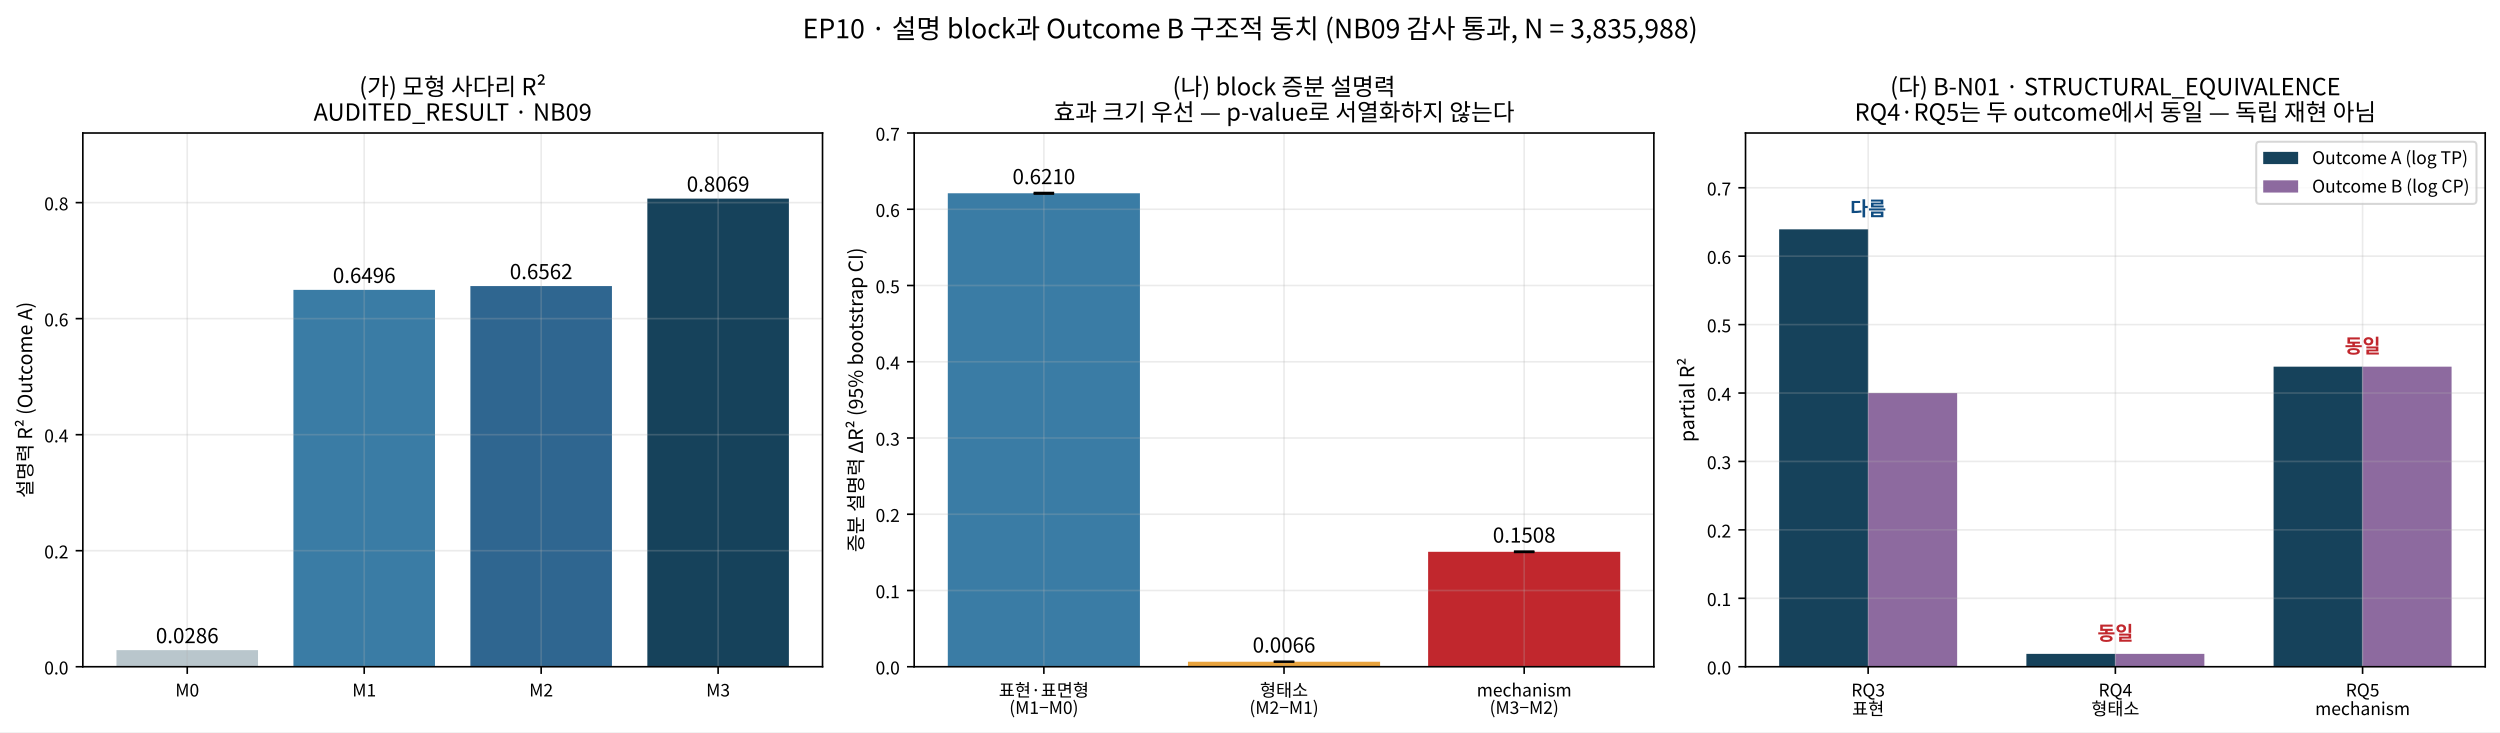
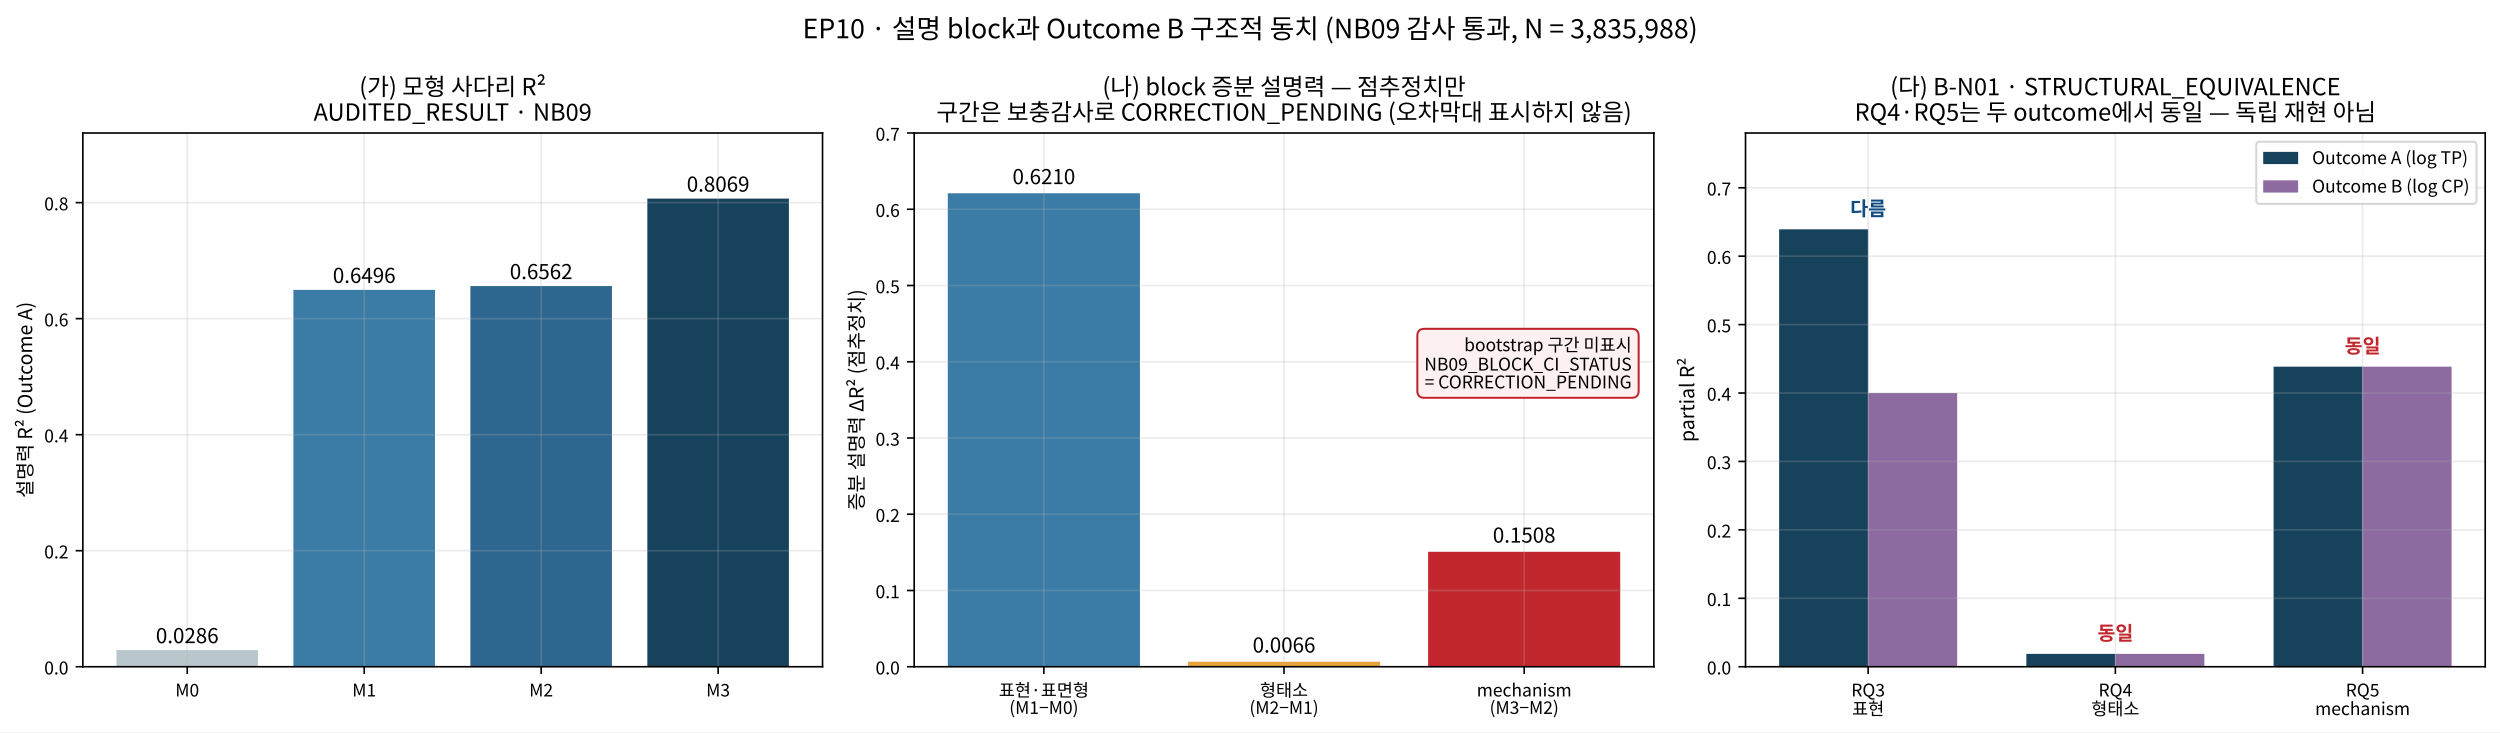
<svg xmlns="http://www.w3.org/2000/svg" xmlns:xlink="http://www.w3.org/1999/xlink" width="1216.945pt" height="356.396pt" viewBox="0 0 1216.945 356.396" version="1.1">
  <defs>
    <style type="text/css">*{stroke-linejoin: round; stroke-linecap: butt}</style>
  </defs>
  <g id="figure_1">
    <g id="patch_1">
      <path d="M 0 356.396  L 1216.945 356.396  L 1216.945 0  L 0 0  z " style="fill: #ffffff" />
    </g>
    <g id="axes_1">
      <g id="patch_2">
        <path d="M 40.323 324.55  L 400.386 324.55  L 400.386 64.746  L 40.323 64.746  z " style="fill: #ffffff" />
      </g>
      <g id="patch_3">
        <path d="M 56.69 324.55  L 125.601 324.55  L 125.601 316.467  L 56.69 316.467  z " clip-path="url(#p24fdbd4bf8)" style="fill: #b9c6cc" />
      </g>
      <g id="patch_4">
        <path d="M 142.829 324.55  L 211.74 324.55  L 211.74 141.112  L 142.829 141.112  z " clip-path="url(#p24fdbd4bf8)" style="fill: #3a7ca5" />
      </g>
      <g id="patch_5">
        <path d="M 228.968 324.55  L 297.88 324.55  L 297.88 139.251  L 228.968 139.251  z " clip-path="url(#p24fdbd4bf8)" style="fill: #2f6690" />
      </g>
      <g id="patch_6">
        <path d="M 315.108 324.55  L 384.019 324.55  L 384.019 96.674  L 315.108 96.674  z " clip-path="url(#p24fdbd4bf8)" style="fill: #16425b" />
      </g>
      <g id="matplotlib.axis_1">
        <g id="xtick_1">
          <g id="line2d_1">
            <path d="M 91.145 324.55  L 91.145 64.746  " clip-path="url(#p24fdbd4bf8)" style="fill: none; stroke: #b0b0b0; stroke-opacity: 0.25; stroke-width: 0.8; stroke-linecap: square" />
          </g>
          <g id="line2d_2">
            <defs>
              <path id="m38e2f8cb8f" d="M 0 0  L 0 3.5  " style="stroke: #000000; stroke-width: 0.8" />
            </defs>
            <g>
              <use xlink:href="#m38e2f8cb8f" x="91.145" y="324.55" style="stroke: #000000; stroke-width: 0.8" />
            </g>
          </g>
          <g id="text_1">
            <text style="font-size: 8.5px; font-family: 'Noto Sans CJK KR'; text-anchor: middle" x="91.145" y="339.03" transform="rotate(-0 91.14527 339.0302)">M0</text>
          </g>
        </g>
        <g id="xtick_2">
          <g id="line2d_3">
            <path d="M 177.285 324.55  L 177.285 64.746  " clip-path="url(#p24fdbd4bf8)" style="fill: none; stroke: #b0b0b0; stroke-opacity: 0.25; stroke-width: 0.8; stroke-linecap: square" />
          </g>
          <g id="line2d_4">
            <g>
              <use xlink:href="#m38e2f8cb8f" x="177.285" y="324.55" style="stroke: #000000; stroke-width: 0.8" />
            </g>
          </g>
          <g id="text_2">
            <text style="font-size: 8.5px; font-family: 'Noto Sans CJK KR'; text-anchor: middle" x="177.285" y="339.03" transform="rotate(-0 177.2846 339.0302)">M1</text>
          </g>
        </g>
        <g id="xtick_3">
          <g id="line2d_5">
            <path d="M 263.424 324.55  L 263.424 64.746  " clip-path="url(#p24fdbd4bf8)" style="fill: none; stroke: #b0b0b0; stroke-opacity: 0.25; stroke-width: 0.8; stroke-linecap: square" />
          </g>
          <g id="line2d_6">
            <g>
              <use xlink:href="#m38e2f8cb8f" x="263.424" y="324.55" style="stroke: #000000; stroke-width: 0.8" />
            </g>
          </g>
          <g id="text_3">
            <text style="font-size: 8.5px; font-family: 'Noto Sans CJK KR'; text-anchor: middle" x="263.424" y="339.03" transform="rotate(-0 263.424 339.0302)">M2</text>
          </g>
        </g>
        <g id="xtick_4">
          <g id="line2d_7">
            <path d="M 349.563 324.55  L 349.563 64.746  " clip-path="url(#p24fdbd4bf8)" style="fill: none; stroke: #b0b0b0; stroke-opacity: 0.25; stroke-width: 0.8; stroke-linecap: square" />
          </g>
          <g id="line2d_8">
            <g>
              <use xlink:href="#m38e2f8cb8f" x="349.563" y="324.55" style="stroke: #000000; stroke-width: 0.8" />
            </g>
          </g>
          <g id="text_4">
            <text style="font-size: 8.5px; font-family: 'Noto Sans CJK KR'; text-anchor: middle" x="349.563" y="339.03" transform="rotate(-0 349.5633 339.0302)">M3</text>
          </g>
        </g>
      </g>
      <g id="matplotlib.axis_2">
        <g id="ytick_1">
          <g id="line2d_9">
            <path d="M 40.323 324.55  L 400.386 324.55  " clip-path="url(#p24fdbd4bf8)" style="fill: none; stroke: #b0b0b0; stroke-opacity: 0.25; stroke-width: 0.8; stroke-linecap: square" />
          </g>
          <g id="line2d_10">
            <defs>
              <path id="m84babd1b54" d="M 0 0  L -3.5 0  " style="stroke: #000000; stroke-width: 0.8" />
            </defs>
            <g>
              <use xlink:href="#m84babd1b54" x="40.323" y="324.55" style="stroke: #000000; stroke-width: 0.8" />
            </g>
          </g>
          <g id="text_5">
            <text style="font-size: 8.5px; font-family: 'Noto Sans CJK KR'; text-anchor: end" x="33.323" y="328.29" transform="rotate(-0 33.32305 328.2902)">0.0</text>
          </g>
        </g>
        <g id="ytick_2">
          <g id="line2d_11">
            <path d="M 40.323 268.071  L 400.386 268.071  " clip-path="url(#p24fdbd4bf8)" style="fill: none; stroke: #b0b0b0; stroke-opacity: 0.25; stroke-width: 0.8; stroke-linecap: square" />
          </g>
          <g id="line2d_12">
            <g>
              <use xlink:href="#m84babd1b54" x="40.323" y="268.071" style="stroke: #000000; stroke-width: 0.8" />
            </g>
          </g>
          <g id="text_6">
            <text style="font-size: 8.5px; font-family: 'Noto Sans CJK KR'; text-anchor: end" x="33.323" y="271.811" transform="rotate(-0 33.32305 271.8111)">0.2</text>
          </g>
        </g>
        <g id="ytick_3">
          <g id="line2d_13">
            <path d="M 40.323 211.592  L 400.386 211.592  " clip-path="url(#p24fdbd4bf8)" style="fill: none; stroke: #b0b0b0; stroke-opacity: 0.25; stroke-width: 0.8; stroke-linecap: square" />
          </g>
          <g id="line2d_14">
            <g>
              <use xlink:href="#m84babd1b54" x="40.323" y="211.592" style="stroke: #000000; stroke-width: 0.8" />
            </g>
          </g>
          <g id="text_7">
            <text style="font-size: 8.5px; font-family: 'Noto Sans CJK KR'; text-anchor: end" x="33.323" y="215.332" transform="rotate(-0 33.32305 215.332)">0.4</text>
          </g>
        </g>
        <g id="ytick_4">
          <g id="line2d_15">
            <path d="M 40.323 155.113  L 400.386 155.113  " clip-path="url(#p24fdbd4bf8)" style="fill: none; stroke: #b0b0b0; stroke-opacity: 0.25; stroke-width: 0.8; stroke-linecap: square" />
          </g>
          <g id="line2d_16">
            <g>
              <use xlink:href="#m84babd1b54" x="40.323" y="155.113" style="stroke: #000000; stroke-width: 0.8" />
            </g>
          </g>
          <g id="text_8">
            <text style="font-size: 8.5px; font-family: 'Noto Sans CJK KR'; text-anchor: end" x="33.323" y="158.853" transform="rotate(-0 33.32305 158.8529)">0.6</text>
          </g>
        </g>
        <g id="ytick_5">
          <g id="line2d_17">
            <path d="M 40.323 98.634  L 400.386 98.634  " clip-path="url(#p24fdbd4bf8)" style="fill: none; stroke: #b0b0b0; stroke-opacity: 0.25; stroke-width: 0.8; stroke-linecap: square" />
          </g>
          <g id="line2d_18">
            <g>
              <use xlink:href="#m84babd1b54" x="40.323" y="98.634" style="stroke: #000000; stroke-width: 0.8" />
            </g>
          </g>
          <g id="text_9">
            <text style="font-size: 8.5px; font-family: 'Noto Sans CJK KR'; text-anchor: end" x="33.323" y="102.374" transform="rotate(-0 33.32305 102.3738)">0.8</text>
          </g>
        </g>
        <g id="text_10">
          <text style="font-size: 9.5px; font-family: 'Noto Sans CJK KR'; text-anchor: middle" x="15.664" y="194.648" transform="rotate(-90 15.66391 194.6483)">설명력 R² (Outcome A)</text>
        </g>
      </g>
      <g id="patch_7">
        <path d="M 40.323 324.55  L 40.323 64.746  " style="fill: none; stroke: #000000; stroke-width: 0.8; stroke-linejoin: miter; stroke-linecap: square" />
      </g>
      <g id="patch_8">
        <path d="M 400.386 324.55  L 400.386 64.746  " style="fill: none; stroke: #000000; stroke-width: 0.8; stroke-linejoin: miter; stroke-linecap: square" />
      </g>
      <g id="patch_9">
        <path d="M 40.323 324.55  L 400.386 324.55  " style="fill: none; stroke: #000000; stroke-width: 0.8; stroke-linejoin: miter; stroke-linecap: square" />
      </g>
      <g id="patch_10">
        <path d="M 40.323 64.746  L 400.386 64.746  " style="fill: none; stroke: #000000; stroke-width: 0.8; stroke-linejoin: miter; stroke-linecap: square" />
      </g>
      <g id="text_11">
        <text style="font-size: 10px; font-family: 'Noto Sans CJK KR'; text-anchor: middle" x="91.145" y="313.078" transform="rotate(-0 91.14527 313.078)">0.0286</text>
      </g>
      <g id="text_12">
        <text style="font-size: 10px; font-family: 'Noto Sans CJK KR'; text-anchor: middle" x="177.285" y="137.723" transform="rotate(-0 177.2846 137.7235)">0.6496</text>
      </g>
      <g id="text_13">
        <text style="font-size: 10px; font-family: 'Noto Sans CJK KR'; text-anchor: middle" x="263.424" y="135.862" transform="rotate(-0 263.424 135.8624)">0.6562</text>
      </g>
      <g id="text_14">
        <text style="font-size: 10px; font-family: 'Noto Sans CJK KR'; text-anchor: middle" x="349.563" y="93.286" transform="rotate(-0 349.5633 93.28565)">0.8069</text>
      </g>
      <g id="text_15">
        <text style="font-size: 11.5px; font-family: 'Noto Sans CJK KR'" transform="translate(174.8484 46.37308)">(가) 모형 사다리 R²</text>
        <text style="font-size: 11.5px; font-family: 'Noto Sans CJK KR'" transform="translate(152.6427 58.74636)">AUDITED_RESULT · NB09</text>
      </g>
    </g>
    <g id="axes_2">
      <g id="patch_11">
        <path d="M 445.003 324.55  L 805.065 324.55  L 805.065 64.746  L 445.003 64.746  z " style="fill: #ffffff" />
      </g>
      <g id="patch_12">
        <path d="M 461.369 324.55  L 554.892 324.55  L 554.892 94.084  L 461.369 94.084  z " clip-path="url(#p845c16b036)" style="fill: #3a7ca5" />
      </g>
      <g id="patch_13">
        <path d="M 578.272 324.55  L 671.795 324.55  L 671.795 322.104  L 578.272 322.104  z " clip-path="url(#p845c16b036)" style="fill: #e8a33d" />
      </g>
      <g id="patch_14">
        <path d="M 695.176 324.55  L 788.699 324.55  L 788.699 268.592  L 695.176 268.592  z " clip-path="url(#p845c16b036)" style="fill: #c1272d" />
      </g>
      <g id="matplotlib.axis_3">
        <g id="xtick_5">
          <g id="line2d_19">
            <path d="M 508.13 324.55  L 508.13 64.746  " clip-path="url(#p845c16b036)" style="fill: none; stroke: #b0b0b0; stroke-opacity: 0.25; stroke-width: 0.8; stroke-linecap: square" />
          </g>
          <g id="line2d_20">
            <g>
              <use xlink:href="#m38e2f8cb8f" x="508.13" y="324.55" style="stroke: #000000; stroke-width: 0.8" />
            </g>
          </g>
          <g id="text_16">
            <text style="font-size: 8.5px; font-family: 'Noto Sans CJK KR'" transform="translate(486.1964 339.0302)">표현·표면형</text>
            <text style="font-size: 8.5px; font-family: 'Noto Sans CJK KR'" transform="translate(491.2792 347.5302)">(M1−M0)</text>
          </g>
        </g>
        <g id="xtick_6">
          <g id="line2d_21">
            <path d="M 625.034 324.55  L 625.034 64.746  " clip-path="url(#p845c16b036)" style="fill: none; stroke: #b0b0b0; stroke-opacity: 0.25; stroke-width: 0.8; stroke-linecap: square" />
          </g>
          <g id="line2d_22">
            <g>
              <use xlink:href="#m38e2f8cb8f" x="625.034" y="324.55" style="stroke: #000000; stroke-width: 0.8" />
            </g>
          </g>
          <g id="text_17">
            <text style="font-size: 8.5px; font-family: 'Noto Sans CJK KR'" transform="translate(613.3038 339.0302)">형태소</text>
            <text style="font-size: 8.5px; font-family: 'Noto Sans CJK KR'" transform="translate(608.1826 347.5302)">(M2−M1)</text>
          </g>
        </g>
        <g id="xtick_7">
          <g id="line2d_23">
            <path d="M 741.937 324.55  L 741.937 64.746  " clip-path="url(#p845c16b036)" style="fill: none; stroke: #b0b0b0; stroke-opacity: 0.25; stroke-width: 0.8; stroke-linecap: square" />
          </g>
          <g id="line2d_24">
            <g>
              <use xlink:href="#m38e2f8cb8f" x="741.937" y="324.55" style="stroke: #000000; stroke-width: 0.8" />
            </g>
          </g>
          <g id="text_18">
            <text style="font-size: 8.5px; font-family: 'Noto Sans CJK KR'" transform="translate(718.8219 339.0302)">mechanism</text>
            <text style="font-size: 8.5px; font-family: 'Noto Sans CJK KR'" transform="translate(725.086 347.5302)">(M3−M2)</text>
          </g>
        </g>
      </g>
      <g id="matplotlib.axis_4">
        <g id="ytick_6">
          <g id="line2d_25">
            <path d="M 445.003 324.55  L 805.065 324.55  " clip-path="url(#p845c16b036)" style="fill: none; stroke: #b0b0b0; stroke-opacity: 0.25; stroke-width: 0.8; stroke-linecap: square" />
          </g>
          <g id="line2d_26">
            <g>
              <use xlink:href="#m84babd1b54" x="445.003" y="324.55" style="stroke: #000000; stroke-width: 0.8" />
            </g>
          </g>
          <g id="text_19">
            <text style="font-size: 8.5px; font-family: 'Noto Sans CJK KR'; text-anchor: end" x="438.003" y="328.29" transform="rotate(-0 438.0026 328.2902)">0.0</text>
          </g>
        </g>
        <g id="ytick_7">
          <g id="line2d_27">
            <path d="M 445.003 287.435  L 805.065 287.435  " clip-path="url(#p845c16b036)" style="fill: none; stroke: #b0b0b0; stroke-opacity: 0.25; stroke-width: 0.8; stroke-linecap: square" />
          </g>
          <g id="line2d_28">
            <g>
              <use xlink:href="#m84babd1b54" x="445.003" y="287.435" style="stroke: #000000; stroke-width: 0.8" />
            </g>
          </g>
          <g id="text_20">
            <text style="font-size: 8.5px; font-family: 'Noto Sans CJK KR'; text-anchor: end" x="438.003" y="291.175" transform="rotate(-0 438.0026 291.1754)">0.1</text>
          </g>
        </g>
        <g id="ytick_8">
          <g id="line2d_29">
            <path d="M 445.003 250.321  L 805.065 250.321  " clip-path="url(#p845c16b036)" style="fill: none; stroke: #b0b0b0; stroke-opacity: 0.25; stroke-width: 0.8; stroke-linecap: square" />
          </g>
          <g id="line2d_30">
            <g>
              <use xlink:href="#m84babd1b54" x="445.003" y="250.321" style="stroke: #000000; stroke-width: 0.8" />
            </g>
          </g>
          <g id="text_21">
            <text style="font-size: 8.5px; font-family: 'Noto Sans CJK KR'; text-anchor: end" x="438.003" y="254.061" transform="rotate(-0 438.0026 254.0606)">0.2</text>
          </g>
        </g>
        <g id="ytick_9">
          <g id="line2d_31">
            <path d="M 445.003 213.206  L 805.065 213.206  " clip-path="url(#p845c16b036)" style="fill: none; stroke: #b0b0b0; stroke-opacity: 0.25; stroke-width: 0.8; stroke-linecap: square" />
          </g>
          <g id="line2d_32">
            <g>
              <use xlink:href="#m84babd1b54" x="445.003" y="213.206" style="stroke: #000000; stroke-width: 0.8" />
            </g>
          </g>
          <g id="text_22">
            <text style="font-size: 8.5px; font-family: 'Noto Sans CJK KR'; text-anchor: end" x="438.003" y="216.946" transform="rotate(-0 438.0026 216.9457)">0.3</text>
          </g>
        </g>
        <g id="ytick_10">
          <g id="line2d_33">
            <path d="M 445.003 176.091  L 805.065 176.091  " clip-path="url(#p845c16b036)" style="fill: none; stroke: #b0b0b0; stroke-opacity: 0.25; stroke-width: 0.8; stroke-linecap: square" />
          </g>
          <g id="line2d_34">
            <g>
              <use xlink:href="#m84babd1b54" x="445.003" y="176.091" style="stroke: #000000; stroke-width: 0.8" />
            </g>
          </g>
          <g id="text_23">
            <text style="font-size: 8.5px; font-family: 'Noto Sans CJK KR'; text-anchor: end" x="438.003" y="179.831" transform="rotate(-0 438.0026 179.8309)">0.4</text>
          </g>
        </g>
        <g id="ytick_11">
          <g id="line2d_35">
            <path d="M 445.003 138.976  L 805.065 138.976  " clip-path="url(#p845c16b036)" style="fill: none; stroke: #b0b0b0; stroke-opacity: 0.25; stroke-width: 0.8; stroke-linecap: square" />
          </g>
          <g id="line2d_36">
            <g>
              <use xlink:href="#m84babd1b54" x="445.003" y="138.976" style="stroke: #000000; stroke-width: 0.8" />
            </g>
          </g>
          <g id="text_24">
            <text style="font-size: 8.5px; font-family: 'Noto Sans CJK KR'; text-anchor: end" x="438.003" y="142.716" transform="rotate(-0 438.0026 142.716)">0.5</text>
          </g>
        </g>
        <g id="ytick_12">
          <g id="line2d_37">
            <path d="M 445.003 101.861  L 805.065 101.861  " clip-path="url(#p845c16b036)" style="fill: none; stroke: #b0b0b0; stroke-opacity: 0.25; stroke-width: 0.8; stroke-linecap: square" />
          </g>
          <g id="line2d_38">
            <g>
              <use xlink:href="#m84babd1b54" x="445.003" y="101.861" style="stroke: #000000; stroke-width: 0.8" />
            </g>
          </g>
          <g id="text_25">
            <text style="font-size: 8.5px; font-family: 'Noto Sans CJK KR'; text-anchor: end" x="438.003" y="105.601" transform="rotate(-0 438.0026 105.6012)">0.6</text>
          </g>
        </g>
        <g id="ytick_13">
          <g id="line2d_39">
            <path d="M 445.003 64.746  L 805.065 64.746  " clip-path="url(#p845c16b036)" style="fill: none; stroke: #b0b0b0; stroke-opacity: 0.25; stroke-width: 0.8; stroke-linecap: square" />
          </g>
          <g id="line2d_40">
            <g>
              <use xlink:href="#m84babd1b54" x="445.003" y="64.746" style="stroke: #000000; stroke-width: 0.8" />
            </g>
          </g>
          <g id="text_26">
            <text style="font-size: 8.5px; font-family: 'Noto Sans CJK KR'; text-anchor: end" x="438.003" y="68.486" transform="rotate(-0 438.0026 68.48636)">0.7</text>
          </g>
        </g>
        <g id="text_27">
-           <text style="font-size: 9.5px; font-family: 'Noto Sans CJK KR'; text-anchor: middle" x="420.029" y="194.648" transform="rotate(-90 420.0288 194.6483)">증분 설명력 ΔR² (95% bootstrap CI)</text>
-         </g>
-       </g>
-       <g id="LineCollection_1">
-         <path d="M 508.13 94.347  L 508.13 93.825  " clip-path="url(#p845c16b036)" style="fill: none; stroke: #000000; stroke-width: 1.5" />
-         <path d="M 625.034 322.147  L 625.034 322.063  " clip-path="url(#p845c16b036)" style="fill: none; stroke: #000000; stroke-width: 1.5" />
-         <path d="M 741.937 268.786  L 741.937 268.389  " clip-path="url(#p845c16b036)" style="fill: none; stroke: #000000; stroke-width: 1.5" />
-       </g>
-       <g id="line2d_41">
-         <defs>
-           <path id="m20b8947f98" d="M 5 0  L -5 -0  " style="stroke: #000000" />
-         </defs>
-         <g clip-path="url(#p845c16b036)">
-           <use xlink:href="#m20b8947f98" x="508.13" y="94.347" style="fill: #1f77b4; stroke: #000000" />
-           <use xlink:href="#m20b8947f98" x="625.034" y="322.147" style="fill: #1f77b4; stroke: #000000" />
-           <use xlink:href="#m20b8947f98" x="741.937" y="268.786" style="fill: #1f77b4; stroke: #000000" />
-         </g>
-       </g>
-       <g id="line2d_42">
-         <g clip-path="url(#p845c16b036)">
-           <use xlink:href="#m20b8947f98" x="508.13" y="93.825" style="fill: #1f77b4; stroke: #000000" />
-           <use xlink:href="#m20b8947f98" x="625.034" y="322.063" style="fill: #1f77b4; stroke: #000000" />
-           <use xlink:href="#m20b8947f98" x="741.937" y="268.389" style="fill: #1f77b4; stroke: #000000" />
+           <text style="font-size: 9.5px; font-family: 'Noto Sans CJK KR'; text-anchor: middle" x="420.343" y="194.648" transform="rotate(-90 420.3435 194.6483)">증분 설명력 ΔR² (점추정치)</text>
        </g>
      </g>
      <g id="patch_15">
        <path d="M 445.003 324.55  L 445.003 64.746  " style="fill: none; stroke: #000000; stroke-width: 0.8; stroke-linejoin: miter; stroke-linecap: square" />
      </g>
      <g id="patch_16">
        <path d="M 805.065 324.55  L 805.065 64.746  " style="fill: none; stroke: #000000; stroke-width: 0.8; stroke-linejoin: miter; stroke-linecap: square" />
      </g>
      <g id="patch_17">
        <path d="M 445.003 324.55  L 805.065 324.55  " style="fill: none; stroke: #000000; stroke-width: 0.8; stroke-linejoin: miter; stroke-linecap: square" />
      </g>
      <g id="patch_18">
        <path d="M 445.003 64.746  L 805.065 64.746  " style="fill: none; stroke: #000000; stroke-width: 0.8; stroke-linejoin: miter; stroke-linecap: square" />
      </g>
      <g id="text_28">
        <text style="font-size: 10px; font-family: 'Noto Sans CJK KR'; text-anchor: middle" x="508.13" y="89.631" transform="rotate(-0 508.1304 89.63054)">0.6210</text>
      </g>
      <g id="text_29">
        <text style="font-size: 10px; font-family: 'Noto Sans CJK KR'; text-anchor: middle" x="625.034" y="317.65" transform="rotate(-0 625.0338 317.6505)">0.0066</text>
      </g>
      <g id="text_30">
        <text style="font-size: 10px; font-family: 'Noto Sans CJK KR'; text-anchor: middle" x="741.937" y="264.138" transform="rotate(-0 741.9373 264.1384)">0.1508</text>
      </g>
      <g id="text_31">
-         <text style="font-size: 11.5px; font-family: 'Noto Sans CJK KR'" transform="translate(570.7646 46.37308)">(나) block 증분 설명력</text>
-         <text style="font-size: 11.5px; font-family: 'Noto Sans CJK KR'" transform="translate(512.8424 58.74636)">효과 크기 우선 — p-value로 서열화하지 않는다</text>
+         <g id="patch_19">
+           <path d="M 693.326 193.639  L 794.263 193.639  Q 797.663 193.639 797.663 190.239  L 797.663 163.472  Q 797.663 160.072 794.263 160.072  L 693.326 160.072  Q 689.926 160.072 689.926 163.472  L 689.926 190.239  Q 689.926 193.639 693.326 193.639  z " style="fill: #fdf0f0; stroke: #c1272d; stroke-linejoin: miter" />
+         </g>
+         <text style="font-size: 8.5px; font-family: 'Noto Sans CJK KR'" transform="translate(712.7323 170.9518)">bootstrap 구간 미표시</text>
+         <text style="font-size: 8.5px; font-family: 'Noto Sans CJK KR'" transform="translate(693.3257 180.3789)">NB09_BLOCK_CI_STATUS</text>
+         <text style="font-size: 8.5px; font-family: 'Noto Sans CJK KR'" transform="translate(693.4692 189.0489)">= CORRECTION_PENDING</text>
+       </g>
+       <g id="text_32">
+         <text style="font-size: 11.5px; font-family: 'Noto Sans CJK KR'" transform="translate(536.597 46.37308)">(나) block 증분 설명력 — 점추정치만</text>
+         <text style="font-size: 11.5px; font-family: 'Noto Sans CJK KR'" transform="translate(455.7808 58.74636)">구간은 보충감사로 CORRECTION_PENDING (오차막대 표시하지 않음)</text>
      </g>
    </g>
    <g id="axes_3">
-       <g id="patch_19">
+       <g id="patch_20">
        <path d="M 849.682 324.55  L 1209.745 324.55  L 1209.745 64.746  L 849.682 64.746  z " style="fill: #ffffff" />
      </g>
-       <g id="patch_20">
+       <g id="patch_21">
        <path d="M 866.049 324.55  L 909.372 324.55  L 909.372 111.627  L 866.049 111.627  z " clip-path="url(#paee07837ef)" style="fill: #16425b" />
      </g>
-       <g id="patch_21">
+       <g id="patch_22">
        <path d="M 986.39 324.55  L 1029.713 324.55  L 1029.713 318.286  L 986.39 318.286  z " clip-path="url(#paee07837ef)" style="fill: #16425b" />
      </g>
-       <g id="patch_22">
+       <g id="patch_23">
        <path d="M 1106.732 324.55  L 1150.055 324.55  L 1150.055 178.494  L 1106.732 178.494  z " clip-path="url(#paee07837ef)" style="fill: #16425b" />
      </g>
-       <g id="patch_23">
+       <g id="patch_24">
        <path d="M 909.372 324.55  L 952.695 324.55  L 952.695 191.316  L 909.372 191.316  z " clip-path="url(#paee07837ef)" style="fill: #8d6a9f" />
      </g>
-       <g id="patch_24">
+       <g id="patch_25">
        <path d="M 1029.713 324.55  L 1073.036 324.55  L 1073.036 318.286  L 1029.713 318.286  z " clip-path="url(#paee07837ef)" style="fill: #8d6a9f" />
      </g>
-       <g id="patch_25">
+       <g id="patch_26">
        <path d="M 1150.055 324.55  L 1193.378 324.55  L 1193.378 178.494  L 1150.055 178.494  z " clip-path="url(#paee07837ef)" style="fill: #8d6a9f" />
      </g>
      <g id="matplotlib.axis_5">
        <g id="xtick_8">
-           <g id="line2d_43">
+           <g id="line2d_41">
            <path d="M 909.372 324.55  L 909.372 64.746  " clip-path="url(#paee07837ef)" style="fill: none; stroke: #b0b0b0; stroke-opacity: 0.25; stroke-width: 0.8; stroke-linecap: square" />
          </g>
-           <g id="line2d_44">
+           <g id="line2d_42">
            <g>
              <use xlink:href="#m38e2f8cb8f" x="909.372" y="324.55" style="stroke: #000000; stroke-width: 0.8" />
            </g>
          </g>
-           <g id="text_32">
+           <g id="text_33">
            <text style="font-size: 8.5px; font-family: 'Noto Sans CJK KR'" transform="translate(901.1605 339.0302)">RQ3</text>
            <text style="font-size: 8.5px; font-family: 'Noto Sans CJK KR'" transform="translate(901.5516 348.0748)">표현</text>
          </g>
        </g>
        <g id="xtick_9">
-           <g id="line2d_45">
+           <g id="line2d_43">
            <path d="M 1029.713 324.55  L 1029.713 64.746  " clip-path="url(#paee07837ef)" style="fill: none; stroke: #b0b0b0; stroke-opacity: 0.25; stroke-width: 0.8; stroke-linecap: square" />
          </g>
-           <g id="line2d_46">
+           <g id="line2d_44">
            <g>
              <use xlink:href="#m38e2f8cb8f" x="1029.713" y="324.55" style="stroke: #000000; stroke-width: 0.8" />
            </g>
          </g>
-           <g id="text_33">
+           <g id="text_34">
            <text style="font-size: 8.5px; font-family: 'Noto Sans CJK KR'" transform="translate(1021.502 339.0302)">RQ4</text>
            <text style="font-size: 8.5px; font-family: 'Noto Sans CJK KR'" transform="translate(1017.983 348.0748)">형태소</text>
          </g>
        </g>
        <g id="xtick_10">
-           <g id="line2d_47">
+           <g id="line2d_45">
            <path d="M 1150.055 324.55  L 1150.055 64.746  " clip-path="url(#paee07837ef)" style="fill: none; stroke: #b0b0b0; stroke-opacity: 0.25; stroke-width: 0.8; stroke-linecap: square" />
          </g>
-           <g id="line2d_48">
+           <g id="line2d_46">
            <g>
              <use xlink:href="#m38e2f8cb8f" x="1150.055" y="324.55" style="stroke: #000000; stroke-width: 0.8" />
            </g>
          </g>
-           <g id="text_34">
+           <g id="text_35">
            <text style="font-size: 8.5px; font-family: 'Noto Sans CJK KR'" transform="translate(1141.844 339.0302)">RQ5</text>
            <text style="font-size: 8.5px; font-family: 'Noto Sans CJK KR'" transform="translate(1126.94 348.0748)">mechanism</text>
          </g>
        </g>
      </g>
      <g id="matplotlib.axis_6">
        <g id="ytick_14">
+           <g id="line2d_47">
+             <path d="M 849.682 324.55  L 1209.745 324.55  " clip-path="url(#paee07837ef)" style="fill: none; stroke: #b0b0b0; stroke-opacity: 0.25; stroke-width: 0.8; stroke-linecap: square" />
+           </g>
+           <g id="line2d_48">
+             <g>
+               <use xlink:href="#m84babd1b54" x="849.682" y="324.55" style="stroke: #000000; stroke-width: 0.8" />
+             </g>
+           </g>
+           <g id="text_36">
+             <text style="font-size: 8.5px; font-family: 'Noto Sans CJK KR'; text-anchor: end" x="842.682" y="328.29" transform="rotate(-0 842.6821 328.2902)">0.0</text>
+           </g>
+         </g>
+         <g id="ytick_15">
          <g id="line2d_49">
-             <path d="M 849.682 324.55  L 1209.745 324.55  " clip-path="url(#paee07837ef)" style="fill: none; stroke: #b0b0b0; stroke-opacity: 0.25; stroke-width: 0.8; stroke-linecap: square" />
+             <path d="M 849.682 291.242  L 1209.745 291.242  " clip-path="url(#paee07837ef)" style="fill: none; stroke: #b0b0b0; stroke-opacity: 0.25; stroke-width: 0.8; stroke-linecap: square" />
          </g>
          <g id="line2d_50">
            <g>
-               <use xlink:href="#m84babd1b54" x="849.682" y="324.55" style="stroke: #000000; stroke-width: 0.8" />
-             </g>
-           </g>
-           <g id="text_35">
-             <text style="font-size: 8.5px; font-family: 'Noto Sans CJK KR'; text-anchor: end" x="842.682" y="328.29" transform="rotate(-0 842.6821 328.2902)">0.0</text>
-           </g>
-         </g>
-         <g id="ytick_15">
+               <use xlink:href="#m84babd1b54" x="849.682" y="291.242" style="stroke: #000000; stroke-width: 0.8" />
+             </g>
+           </g>
+           <g id="text_37">
+             <text style="font-size: 8.5px; font-family: 'Noto Sans CJK KR'; text-anchor: end" x="842.682" y="294.982" transform="rotate(-0 842.6821 294.982)">0.1</text>
+           </g>
+         </g>
+         <g id="ytick_16">
          <g id="line2d_51">
-             <path d="M 849.682 291.242  L 1209.745 291.242  " clip-path="url(#paee07837ef)" style="fill: none; stroke: #b0b0b0; stroke-opacity: 0.25; stroke-width: 0.8; stroke-linecap: square" />
+             <path d="M 849.682 257.934  L 1209.745 257.934  " clip-path="url(#paee07837ef)" style="fill: none; stroke: #b0b0b0; stroke-opacity: 0.25; stroke-width: 0.8; stroke-linecap: square" />
          </g>
          <g id="line2d_52">
            <g>
-               <use xlink:href="#m84babd1b54" x="849.682" y="291.242" style="stroke: #000000; stroke-width: 0.8" />
-             </g>
-           </g>
-           <g id="text_36">
-             <text style="font-size: 8.5px; font-family: 'Noto Sans CJK KR'; text-anchor: end" x="842.682" y="294.982" transform="rotate(-0 842.6821 294.982)">0.1</text>
-           </g>
-         </g>
-         <g id="ytick_16">
+               <use xlink:href="#m84babd1b54" x="849.682" y="257.934" style="stroke: #000000; stroke-width: 0.8" />
+             </g>
+           </g>
+           <g id="text_38">
+             <text style="font-size: 8.5px; font-family: 'Noto Sans CJK KR'; text-anchor: end" x="842.682" y="261.674" transform="rotate(-0 842.6821 261.6739)">0.2</text>
+           </g>
+         </g>
+         <g id="ytick_17">
          <g id="line2d_53">
-             <path d="M 849.682 257.934  L 1209.745 257.934  " clip-path="url(#paee07837ef)" style="fill: none; stroke: #b0b0b0; stroke-opacity: 0.25; stroke-width: 0.8; stroke-linecap: square" />
+             <path d="M 849.682 224.626  L 1209.745 224.626  " clip-path="url(#paee07837ef)" style="fill: none; stroke: #b0b0b0; stroke-opacity: 0.25; stroke-width: 0.8; stroke-linecap: square" />
          </g>
          <g id="line2d_54">
            <g>
-               <use xlink:href="#m84babd1b54" x="849.682" y="257.934" style="stroke: #000000; stroke-width: 0.8" />
-             </g>
-           </g>
-           <g id="text_37">
-             <text style="font-size: 8.5px; font-family: 'Noto Sans CJK KR'; text-anchor: end" x="842.682" y="261.674" transform="rotate(-0 842.6821 261.6739)">0.2</text>
-           </g>
-         </g>
-         <g id="ytick_17">
+               <use xlink:href="#m84babd1b54" x="849.682" y="224.626" style="stroke: #000000; stroke-width: 0.8" />
+             </g>
+           </g>
+           <g id="text_39">
+             <text style="font-size: 8.5px; font-family: 'Noto Sans CJK KR'; text-anchor: end" x="842.682" y="228.366" transform="rotate(-0 842.6821 228.3657)">0.3</text>
+           </g>
+         </g>
+         <g id="ytick_18">
          <g id="line2d_55">
-             <path d="M 849.682 224.626  L 1209.745 224.626  " clip-path="url(#paee07837ef)" style="fill: none; stroke: #b0b0b0; stroke-opacity: 0.25; stroke-width: 0.8; stroke-linecap: square" />
+             <path d="M 849.682 191.317  L 1209.745 191.317  " clip-path="url(#paee07837ef)" style="fill: none; stroke: #b0b0b0; stroke-opacity: 0.25; stroke-width: 0.8; stroke-linecap: square" />
          </g>
          <g id="line2d_56">
            <g>
-               <use xlink:href="#m84babd1b54" x="849.682" y="224.626" style="stroke: #000000; stroke-width: 0.8" />
-             </g>
-           </g>
-           <g id="text_38">
-             <text style="font-size: 8.5px; font-family: 'Noto Sans CJK KR'; text-anchor: end" x="842.682" y="228.366" transform="rotate(-0 842.6821 228.3657)">0.3</text>
-           </g>
-         </g>
-         <g id="ytick_18">
+               <use xlink:href="#m84babd1b54" x="849.682" y="191.317" style="stroke: #000000; stroke-width: 0.8" />
+             </g>
+           </g>
+           <g id="text_40">
+             <text style="font-size: 8.5px; font-family: 'Noto Sans CJK KR'; text-anchor: end" x="842.682" y="195.057" transform="rotate(-0 842.6821 195.0575)">0.4</text>
+           </g>
+         </g>
+         <g id="ytick_19">
          <g id="line2d_57">
-             <path d="M 849.682 191.317  L 1209.745 191.317  " clip-path="url(#paee07837ef)" style="fill: none; stroke: #b0b0b0; stroke-opacity: 0.25; stroke-width: 0.8; stroke-linecap: square" />
+             <path d="M 849.682 158.009  L 1209.745 158.009  " clip-path="url(#paee07837ef)" style="fill: none; stroke: #b0b0b0; stroke-opacity: 0.25; stroke-width: 0.8; stroke-linecap: square" />
          </g>
          <g id="line2d_58">
            <g>
-               <use xlink:href="#m84babd1b54" x="849.682" y="191.317" style="stroke: #000000; stroke-width: 0.8" />
-             </g>
-           </g>
-           <g id="text_39">
-             <text style="font-size: 8.5px; font-family: 'Noto Sans CJK KR'; text-anchor: end" x="842.682" y="195.057" transform="rotate(-0 842.6821 195.0575)">0.4</text>
-           </g>
-         </g>
-         <g id="ytick_19">
+               <use xlink:href="#m84babd1b54" x="849.682" y="158.009" style="stroke: #000000; stroke-width: 0.8" />
+             </g>
+           </g>
+           <g id="text_41">
+             <text style="font-size: 8.5px; font-family: 'Noto Sans CJK KR'; text-anchor: end" x="842.682" y="161.749" transform="rotate(-0 842.6821 161.7493)">0.5</text>
+           </g>
+         </g>
+         <g id="ytick_20">
          <g id="line2d_59">
-             <path d="M 849.682 158.009  L 1209.745 158.009  " clip-path="url(#paee07837ef)" style="fill: none; stroke: #b0b0b0; stroke-opacity: 0.25; stroke-width: 0.8; stroke-linecap: square" />
+             <path d="M 849.682 124.701  L 1209.745 124.701  " clip-path="url(#paee07837ef)" style="fill: none; stroke: #b0b0b0; stroke-opacity: 0.25; stroke-width: 0.8; stroke-linecap: square" />
          </g>
          <g id="line2d_60">
            <g>
-               <use xlink:href="#m84babd1b54" x="849.682" y="158.009" style="stroke: #000000; stroke-width: 0.8" />
-             </g>
-           </g>
-           <g id="text_40">
-             <text style="font-size: 8.5px; font-family: 'Noto Sans CJK KR'; text-anchor: end" x="842.682" y="161.749" transform="rotate(-0 842.6821 161.7493)">0.5</text>
-           </g>
-         </g>
-         <g id="ytick_20">
+               <use xlink:href="#m84babd1b54" x="849.682" y="124.701" style="stroke: #000000; stroke-width: 0.8" />
+             </g>
+           </g>
+           <g id="text_42">
+             <text style="font-size: 8.5px; font-family: 'Noto Sans CJK KR'; text-anchor: end" x="842.682" y="128.441" transform="rotate(-0 842.6821 128.4411)">0.6</text>
+           </g>
+         </g>
+         <g id="ytick_21">
          <g id="line2d_61">
-             <path d="M 849.682 124.701  L 1209.745 124.701  " clip-path="url(#paee07837ef)" style="fill: none; stroke: #b0b0b0; stroke-opacity: 0.25; stroke-width: 0.8; stroke-linecap: square" />
+             <path d="M 849.682 91.393  L 1209.745 91.393  " clip-path="url(#paee07837ef)" style="fill: none; stroke: #b0b0b0; stroke-opacity: 0.25; stroke-width: 0.8; stroke-linecap: square" />
          </g>
          <g id="line2d_62">
            <g>
-               <use xlink:href="#m84babd1b54" x="849.682" y="124.701" style="stroke: #000000; stroke-width: 0.8" />
-             </g>
-           </g>
-           <g id="text_41">
-             <text style="font-size: 8.5px; font-family: 'Noto Sans CJK KR'; text-anchor: end" x="842.682" y="128.441" transform="rotate(-0 842.6821 128.4411)">0.6</text>
-           </g>
-         </g>
-         <g id="ytick_21">
-           <g id="line2d_63">
-             <path d="M 849.682 91.393  L 1209.745 91.393  " clip-path="url(#paee07837ef)" style="fill: none; stroke: #b0b0b0; stroke-opacity: 0.25; stroke-width: 0.8; stroke-linecap: square" />
-           </g>
-           <g id="line2d_64">
-             <g>
              <use xlink:href="#m84babd1b54" x="849.682" y="91.393" style="stroke: #000000; stroke-width: 0.8" />
            </g>
          </g>
-           <g id="text_42">
+           <g id="text_43">
            <text style="font-size: 8.5px; font-family: 'Noto Sans CJK KR'; text-anchor: end" x="842.682" y="95.133" transform="rotate(-0 842.6821 95.13291)">0.7</text>
          </g>
        </g>
-         <g id="text_43">
+         <g id="text_44">
          <text style="font-size: 9.5px; font-family: 'Noto Sans CJK KR'; text-anchor: middle" x="824.708" y="194.648" transform="rotate(-90 824.7083 194.6483)">partial R²</text>
        </g>
      </g>
-       <g id="patch_26">
+       <g id="patch_27">
        <path d="M 849.682 324.55  L 849.682 64.746  " style="fill: none; stroke: #000000; stroke-width: 0.8; stroke-linejoin: miter; stroke-linecap: square" />
      </g>
-       <g id="patch_27">
+       <g id="patch_28">
        <path d="M 1209.745 324.55  L 1209.745 64.746  " style="fill: none; stroke: #000000; stroke-width: 0.8; stroke-linejoin: miter; stroke-linecap: square" />
      </g>
-       <g id="patch_28">
+       <g id="patch_29">
        <path d="M 849.682 324.55  L 1209.745 324.55  " style="fill: none; stroke: #000000; stroke-width: 0.8; stroke-linejoin: miter; stroke-linecap: square" />
      </g>
-       <g id="patch_29">
+       <g id="patch_30">
        <path d="M 849.682 64.746  L 1209.745 64.746  " style="fill: none; stroke: #000000; stroke-width: 0.8; stroke-linejoin: miter; stroke-linecap: square" />
      </g>
-       <g id="text_44">
+       <g id="text_45">
        <text style="font-weight: 700; font-size: 9.5px; font-family: 'Noto Sans CJK KR'; text-anchor: middle; fill: #0f4c81" x="909.372" y="104.965" transform="rotate(-0 909.3716 104.9653)">다름</text>
      </g>
-       <g id="text_45">
+       <g id="text_46">
        <text style="font-weight: 700; font-size: 9.5px; font-family: 'Noto Sans CJK KR'; text-anchor: middle; fill: #c1272d" x="1029.713" y="311.624" transform="rotate(-0 1029.713 311.6244)">동일</text>
      </g>
-       <g id="text_46">
+       <g id="text_47">
        <text style="font-weight: 700; font-size: 9.5px; font-family: 'Noto Sans CJK KR'; text-anchor: middle; fill: #c1272d" x="1150.055" y="171.832" transform="rotate(-0 1150.055 171.8323)">동일</text>
      </g>
-       <g id="text_47">
+       <g id="text_48">
        <text style="font-size: 11.5px; font-family: 'Noto Sans CJK KR'" transform="translate(920.0672 46.37308)">(다) B-N01 · STRUCTURAL_EQUIVALENCE</text>
        <text style="font-size: 11.5px; font-family: 'Noto Sans CJK KR'" transform="translate(902.7857 58.74636)">RQ4·RQ5는 두 outcome에서 동일 — 독립 재현 아님</text>
      </g>
      <g id="legend_1">
-         <g id="patch_30">
+         <g id="patch_31">
          <path d="M 1099.983 99.256  L 1203.795 99.256  Q 1205.495 99.256 1205.495 97.556  L 1205.495 70.696  Q 1205.495 68.996 1203.795 68.996  L 1099.983 68.996  Q 1098.283 68.996 1098.283 70.696  L 1098.283 97.556  Q 1098.283 99.256 1099.983 99.256  z " style="fill: #ffffff; opacity: 0.8; stroke: #cccccc; stroke-linejoin: miter" />
        </g>
-         <g id="patch_31">
+         <g id="patch_32">
          <path d="M 1101.683 79.876  L 1118.683 79.876  L 1118.683 73.926  L 1101.683 73.926  z " style="fill: #16425b" />
        </g>
-         <g id="text_48">
+         <g id="text_49">
          <text style="font-size: 8.5px; font-family: 'Noto Sans CJK KR'; text-anchor: start" x="1125.483" y="79.876" transform="rotate(-0 1125.483 79.87636)">Outcome A (log TP)</text>
        </g>
-         <g id="patch_32">
+         <g id="patch_33">
          <path d="M 1101.683 93.731  L 1118.683 93.731  L 1118.683 87.781  L 1101.683 87.781  z " style="fill: #8d6a9f" />
        </g>
-         <g id="text_49">
+         <g id="text_50">
          <text style="font-size: 8.5px; font-family: 'Noto Sans CJK KR'; text-anchor: start" x="1125.483" y="93.731" transform="rotate(-0 1125.483 93.73136)">Outcome B (log CP)</text>
        </g>
      </g>
    </g>
-     <g id="text_50">
+     <g id="text_51">
      <text style="font-size: 13px; font-family: 'Noto Sans CJK KR'; text-anchor: middle" x="608.545" y="18.64" transform="rotate(-0 608.5446 18.64)">EP10 · 설명 block과 Outcome B 구조적 동치 (NB09 감사 통과, N = 3,835,988)</text>
    </g>
  </g>
  <defs>
    <clipPath id="p24fdbd4bf8">
      <rect x="40.323" y="64.746" width="360.062" height="259.804" />
    </clipPath>
    <clipPath id="p845c16b036">
      <rect x="445.003" y="64.746" width="360.062" height="259.804" />
    </clipPath>
    <clipPath id="paee07837ef">
      <rect x="849.682" y="64.746" width="360.062" height="259.804" />
    </clipPath>
  </defs>
</svg>
